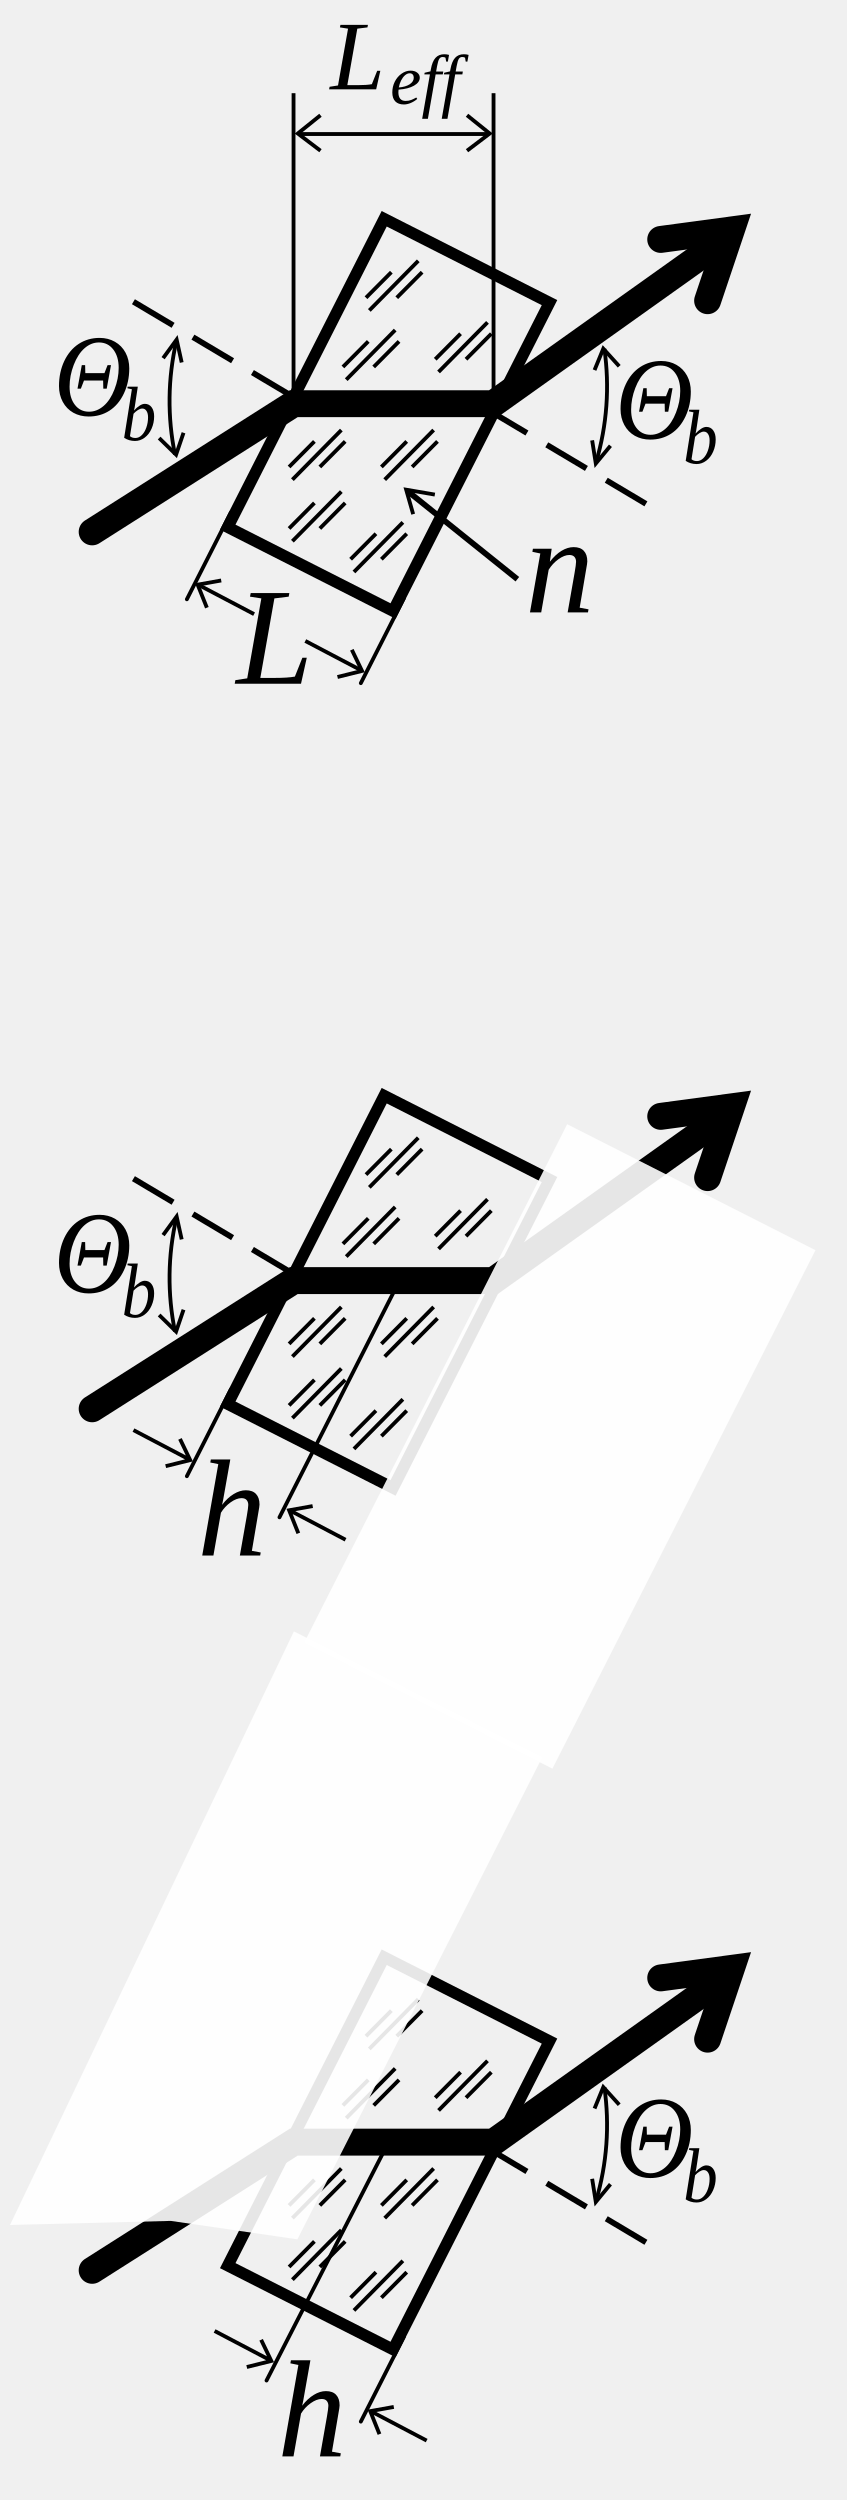
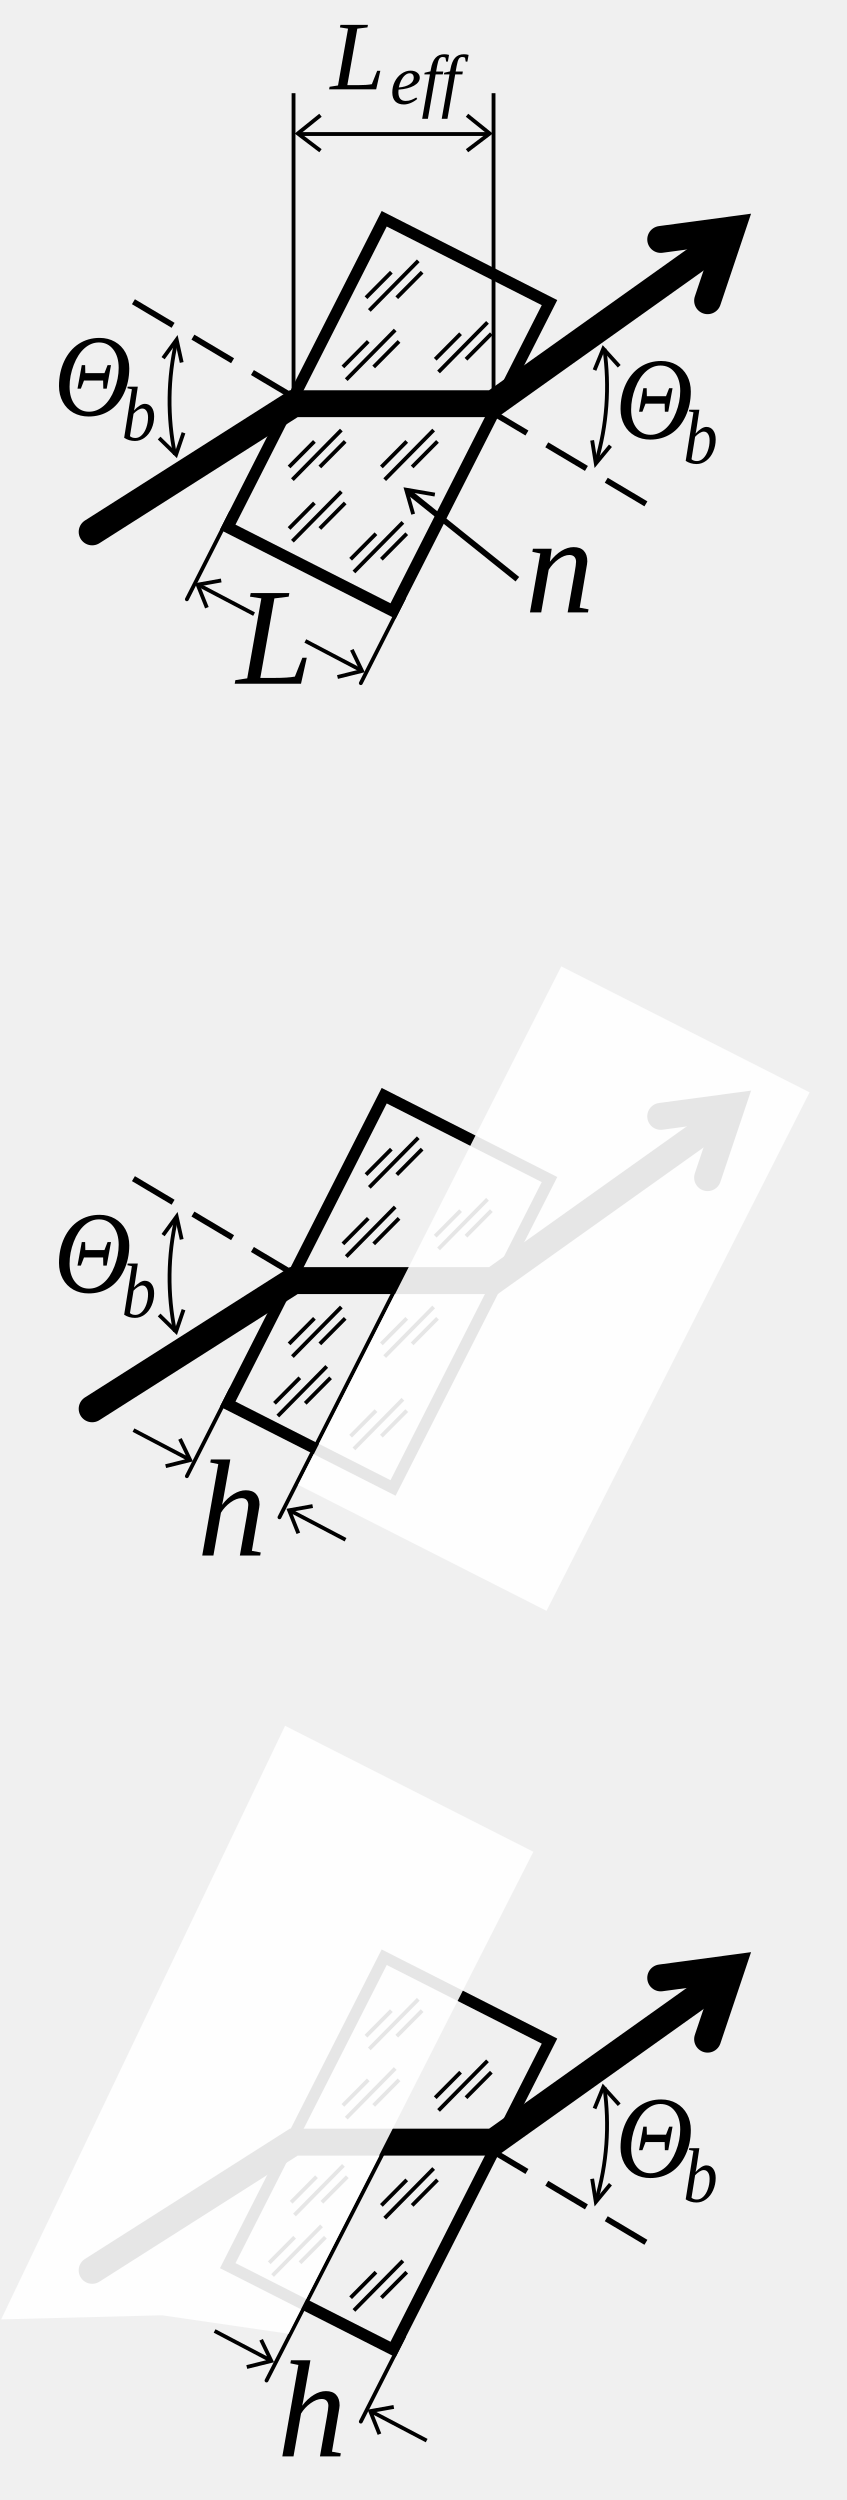
<svg xmlns="http://www.w3.org/2000/svg" version="1.0" width="220" height="650" id="svg2160">
  <defs id="defs2162">
    <marker refX="0" refY="0" orient="auto" id="TriangleInM" style="overflow:visible">
      <path d="M 5.77,0 -2.88,5 V -5 Z" transform="scale(-0.4)" id="path3240" style="fill-rule:evenodd;stroke:#000000;stroke-width:1pt;marker-start:none" />
    </marker>
    <marker refX="0" refY="0" orient="auto" id="TriangleInS" style="overflow:visible">
      <path d="M 5.77,0 -2.88,5 V -5 Z" transform="scale(-0.2)" id="path3243" style="fill-rule:evenodd;stroke:#000000;stroke-width:1pt;marker-start:none" />
    </marker>
    <marker refX="0" refY="0" orient="auto" id="Arrow1Mend" style="overflow:visible">
      <path d="M 0,0 5,-5 -12.5,0 5,5 Z" transform="matrix(-0.4,0,0,-0.4,-4,0)" id="path3157" style="fill-rule:evenodd;stroke:#000000;stroke-width:1pt;marker-start:none" />
    </marker>
    <marker refX="0" refY="0" orient="auto" id="Arrow2Mstart" style="overflow:visible">
      <path d="M 8.719,4.034 -2.207,0.016 8.719,-4.002 c -1.745,2.372 -1.735,5.617 -6e-7,8.035 z" transform="scale(0.6)" id="path3172" style="font-size:12px;fill-rule:evenodd;stroke-width:0.625;stroke-linejoin:round" />
    </marker>
    <marker refX="0" refY="0" orient="auto" id="Arrow2Send" style="overflow:visible">
      <path d="M 8.719,4.034 -2.207,0.016 8.719,-4.002 c -1.745,2.372 -1.735,5.617 -6e-7,8.035 z" transform="matrix(-0.3,0,0,-0.3,0.69,0)" id="path3181" style="font-size:12px;fill-rule:evenodd;stroke-width:0.625;stroke-linejoin:round" />
    </marker>
    <marker refX="0" refY="0" orient="auto" id="TriangleOutS" style="overflow:visible">
      <path d="M 5.77,0 -2.88,5 V -5 Z" transform="scale(0.2)" id="path3252" style="fill-rule:evenodd;stroke:#000000;stroke-width:1pt;marker-start:none" />
    </marker>
    <marker refX="0" refY="0" orient="auto" id="TriangleOutM" style="overflow:visible">
      <path d="M 5.77,0 -2.88,5 V -5 Z" transform="scale(0.4)" id="path3249" style="fill-rule:evenodd;stroke:#000000;stroke-width:1pt;marker-start:none" />
    </marker>
    <marker refX="0" refY="0" orient="auto" id="Arrow2Mend" style="overflow:visible">
      <path d="M 8.719,4.034 -2.207,0.016 8.719,-4.002 c -1.745,2.372 -1.735,5.617 -6e-7,8.035 z" transform="scale(-0.6)" id="path3175" style="font-size:12px;fill-rule:evenodd;stroke-width:0.625;stroke-linejoin:round" />
    </marker>
    <marker refX="0" refY="0" orient="auto" id="Arrow2Lend" style="overflow:visible">
      <path d="M 8.719,4.034 -2.207,0.016 8.719,-4.002 c -1.745,2.372 -1.735,5.617 -6e-7,8.035 z" transform="matrix(-1.1,0,0,-1.1,-1.1,0)" id="path3169" style="font-size:12px;fill-rule:evenodd;stroke-width:0.625;stroke-linejoin:round" />
    </marker>
    <marker refX="0" refY="0" orient="auto" id="Arrow1Lend" style="overflow:visible">
      <path d="M 0,0 5,-5 -12.5,0 5,5 Z" transform="matrix(-0.8,0,0,-0.8,-10,0)" id="path3151" style="fill-rule:evenodd;stroke:#000000;stroke-width:1pt;marker-start:none" />
    </marker>
  </defs>
  <path style="fill:none;stroke:#000000;stroke-width:1.5;stroke-linecap:butt;stroke-linejoin:miter;stroke-miterlimit:4;stroke-dasharray:12, 6;stroke-dashoffset:0;stroke-opacity:1" id="path3427" d="M 75.937,103 33.028,77.455" />
  <path style="fill:none;stroke:#000000;stroke-width:1.5;stroke-linecap:butt;stroke-linejoin:miter;stroke-miterlimit:4;stroke-dasharray:12, 6;stroke-dashoffset:0;stroke-opacity:1" id="path4402" d="M 167.937,131 125.028,105.455" />
  <path style="fill:none;stroke:#000000;stroke-width:7;stroke-linecap:round;stroke-linejoin:miter;stroke-miterlimit:4;stroke-dasharray:none;stroke-opacity:1;marker-start:none;marker-end:none" id="path5761" d="m 185.276,64.372 -57.001,40.59 H 76.372 L 23.962,138.286" />
  <path style="fill:none;stroke:#000000;stroke-width:7;stroke-linecap:round;stroke-linejoin:miter;stroke-miterlimit:4;stroke-dasharray:none;stroke-opacity:1" id="path5902" d="m 171.787,62.254 18.377,-2.474 -6.186,18.403" />
  <g id="g4125" transform="translate(10,52)">
    <path d="m 147.141,38.697 c 1.408,9.854 0.675,19.895 -2.147,29.441" id="path5460" style="fill:none;stroke:#000000;stroke-width:1;stroke-linecap:butt;stroke-linejoin:miter;stroke-miterlimit:4;stroke-dasharray:none;stroke-dashoffset:0;stroke-opacity:1;marker-start:none;marker-end:none" />
    <path d="m 148.716,63.897 -3.807,4.613 -0.951,-6.021" id="path5878" style="fill:none;stroke:#000000;stroke-width:1px;stroke-linecap:butt;stroke-linejoin:miter;stroke-opacity:1" />
    <path d="m 144.58,44.221 2.276,-5.565 4.138,4.573" id="path5880" style="fill:none;stroke:#000000;stroke-width:1px;stroke-linecap:butt;stroke-linejoin:miter;stroke-opacity:1" />
  </g>
  <g id="g4134" transform="translate(10,52)">
    <path d="M 35.494,66.187 C 33.495,56.436 33.621,46.368 35.863,36.67" id="path4900" style="fill:none;stroke:#000000;stroke-width:1;stroke-linecap:butt;stroke-linejoin:miter;stroke-miterlimit:4;stroke-dasharray:none;stroke-dashoffset:0;stroke-opacity:1;marker-start:none;marker-end:none" />
    <path d="M 32.403,41.127 35.926,36.293 37.238,42.245" id="path4902" style="fill:none;stroke:#000000;stroke-width:1px;stroke-linecap:butt;stroke-linejoin:miter;stroke-opacity:1" />
    <path d="m 37.718,60.519 -1.937,5.692 -4.406,-4.315" id="path4904" style="fill:none;stroke:#000000;stroke-width:1px;stroke-linecap:butt;stroke-linejoin:miter;stroke-opacity:1" />
  </g>
  <g id="g4130" transform="translate(10,52)">
    <path d="M 124.515,98.594 95.97,75.685" id="path5602" style="fill:none;stroke:#000000;stroke-width:1.5;stroke-linecap:butt;stroke-linejoin:miter;stroke-miterlimit:4;stroke-dasharray:none;stroke-opacity:1;marker-end:none" />
    <path d="m 97.424,81.685 -1.818,-6.364 7.455,1.273" id="path4610" style="fill:none;stroke:#000000;stroke-width:1px;stroke-linecap:butt;stroke-linejoin:miter;stroke-opacity:1" />
  </g>
  <text style="font-style:italic;font-variant:normal;font-weight:normal;font-stretch:normal;font-size:10px;line-height:0%;font-family:'Times New Roman';-inkscape-font-specification:'Times New Roman Italic';text-align:start;writing-mode:lr-tb;text-anchor:start;fill:#000000;fill-opacity:1;stroke:none" xml:space="preserve" id="text6221" y="159.218" x="136.513">
    <tspan style="font-size:36px" id="tspan6223" y="159.218" x="136.513">n</tspan>
  </text>
  <path style="fill:none;stroke:#000000;stroke-width:1px;stroke-linecap:butt;stroke-linejoin:miter;stroke-opacity:1" id="path5511" d="m 96.023,80.712 12.725,-12.899 m -13.591,9.591 6.591,-6.636 m 1.409,6.636 6.591,-6.636" />
  <path style="fill:none;stroke:#000000;stroke-width:1px;stroke-linecap:butt;stroke-linejoin:miter;stroke-opacity:1" id="path5159" d="m 114.023,96.712 12.725,-12.899 m -13.591,9.591 6.591,-6.636 m 1.409,6.636 6.591,-6.636" />
  <path style="fill:none;stroke:#000000;stroke-width:1px;stroke-linecap:butt;stroke-linejoin:miter;stroke-opacity:1" id="path5161" d="m 90.023,98.712 12.725,-12.899 m -13.591,9.591 6.591,-6.636 m 1.409,6.636 6.591,-6.636" />
  <path style="fill:none;stroke:#000000;stroke-width:1px;stroke-linecap:butt;stroke-linejoin:miter;stroke-opacity:1" id="path5163" d="m 100.023,124.712 12.725,-12.899 m -13.591,9.591 6.591,-6.636 m 1.409,6.636 6.591,-6.636" />
  <path style="fill:none;stroke:#000000;stroke-width:1px;stroke-linecap:butt;stroke-linejoin:miter;stroke-opacity:1" id="path5165" d="m 76.023,124.712 12.725,-12.899 m -13.591,9.591 6.591,-6.636 m 1.409,6.636 6.591,-6.636" />
  <path style="fill:none;stroke:#000000;stroke-width:1px;stroke-linecap:butt;stroke-linejoin:miter;stroke-opacity:1" id="path5167" d="m 76.023,140.712 12.725,-12.899 m -13.591,9.591 6.591,-6.636 m 1.409,6.636 6.591,-6.636" />
  <text style="font-style:italic;font-variant:normal;font-weight:normal;font-stretch:normal;font-size:10px;line-height:0%;font-family:'Times New Roman';-inkscape-font-specification:'Times New Roman Italic';text-align:start;writing-mode:lr-tb;text-anchor:start;fill:#000000;fill-opacity:1;stroke:none" xml:space="preserve" id="text6225" y="177.776" x="61.449">
    <tspan style="font-size:36px" id="tspan6227" y="177.776" x="61.449">L</tspan>
  </text>
  <path style="fill:none;stroke:#000000;stroke-width:1px;stroke-linecap:butt;stroke-linejoin:miter;stroke-opacity:1" id="path6215" d="m 87.749,176.019 6.376,-1.577 -2.652,-5.504 m -37.684,-10.934 -2.398,-5.986 6.122,-1.094" />
  <path style="fill:none;stroke:#000000;stroke-width:1;stroke-linecap:butt;stroke-linejoin:miter;stroke-miterlimit:4;stroke-dasharray:none;stroke-opacity:1" id="path5174" d="M 66.06,159.675 51.646,152.092" />
  <path style="fill:none;stroke:#000000;stroke-width:1;stroke-linecap:butt;stroke-linejoin:miter;stroke-miterlimit:4;stroke-dasharray:none;stroke-opacity:1" id="path5176" d="M 93.794,174.229 79.38,166.647" />
  <g id="g4139" transform="translate(10,52)">
    <text x="155.776" y="59.675" transform="scale(0.9624467,1.039019)" id="text5198" xml:space="preserve" style="font-style:italic;font-variant:normal;font-weight:normal;font-stretch:normal;font-size:8.135px;line-height:0%;font-family:'Times New Roman';-inkscape-font-specification:'Times New Roman Italic';text-align:start;writing-mode:lr-tb;text-anchor:start;fill:#000000;fill-opacity:1;stroke:none">
      <tspan x="155.776" y="59.675" id="tspan5200" style="font-size:29.287px">Θ</tspan>
    </text>
    <text x="177.057" y="64.805" transform="scale(0.9466757,1.056328)" id="text5202" xml:space="preserve" style="font-style:italic;font-variant:normal;font-weight:normal;font-stretch:normal;font-size:5.282px;line-height:0%;font-family:'Times New Roman';-inkscape-font-specification:'Times New Roman Italic';text-align:start;writing-mode:lr-tb;text-anchor:start;fill:#000000;fill-opacity:1;stroke:none">
      <tspan x="177.057" y="64.805" id="tspan5204" style="font-size:19.015px">b</tspan>
    </text>
  </g>
  <g id="g4145" transform="translate(10,52)">
    <text x="4.08" y="53.9" transform="scale(0.9624467,1.039019)" id="text5214" xml:space="preserve" style="font-style:italic;font-variant:normal;font-weight:normal;font-stretch:normal;font-size:8.135px;line-height:0%;font-family:'Times New Roman';-inkscape-font-specification:'Times New Roman Italic';text-align:start;writing-mode:lr-tb;text-anchor:start;fill:#000000;fill-opacity:1;stroke:none">
      <tspan x="4.08" y="53.9" id="tspan5216" style="font-size:29.287px">Θ</tspan>
    </text>
    <text x="22.833" y="59.125" transform="scale(0.9466757,1.056328)" id="text5218" xml:space="preserve" style="font-style:italic;font-variant:normal;font-weight:normal;font-stretch:normal;font-size:5.282px;line-height:0%;font-family:'Times New Roman';-inkscape-font-specification:'Times New Roman Italic';text-align:start;writing-mode:lr-tb;text-anchor:start;fill:#000000;fill-opacity:1;stroke:none">
      <tspan x="22.833" y="59.125" id="tspan5220" style="font-size:19.015px">b</tspan>
    </text>
  </g>
  <rect style="fill:none;stroke:#000000;stroke-width:3;stroke-linecap:round;stroke-linejoin:miter;stroke-miterlimit:4;stroke-dasharray:none;stroke-dashoffset:21.444;stroke-opacity:1" id="rect6558" transform="rotate(26.90107)" y="5.529" x="114.817" height="89.915" width="48.195" />
  <path style="fill:none;stroke:#000000;stroke-width:1;stroke-linecap:round;stroke-linejoin:miter;stroke-miterlimit:4;stroke-dasharray:none;stroke-dashoffset:21.444;stroke-opacity:1" id="rect7418" d="M 105.004,155.564 93.814,177.621 M 48.584,155.815 60.026,133.263" />
  <path style="fill:none;stroke:#000000;stroke-width:1px;stroke-linecap:butt;stroke-linejoin:miter;stroke-opacity:1" id="path7421" d="m 92.023,148.712 12.725,-12.899 m -13.591,9.591 6.591,-6.636 m 1.409,6.636 6.591,-6.636" />
  <path d="M 75.937,331 33.028,305.455" id="path4151" style="fill:none;stroke:#000000;stroke-width:1.5;stroke-linecap:butt;stroke-linejoin:miter;stroke-miterlimit:4;stroke-dasharray:12, 6;stroke-dashoffset:0;stroke-opacity:1" />
  <path d="m 185.276,292.372 -57.001,40.59 H 76.372 L 23.962,366.286" id="path4155" style="fill:none;stroke:#000000;stroke-width:7;stroke-linecap:round;stroke-linejoin:miter;stroke-miterlimit:4;stroke-dasharray:none;stroke-opacity:1;marker-start:none;marker-end:none" />
  <path d="m 171.787,290.254 18.377,-2.474 -6.186,18.403" id="path4157" style="fill:none;stroke:#000000;stroke-width:7;stroke-linecap:round;stroke-linejoin:miter;stroke-miterlimit:4;stroke-dasharray:none;stroke-opacity:1" />
  <g id="g4167" transform="translate(10,280)">
    <path style="fill:none;stroke:#000000;stroke-width:1;stroke-linecap:butt;stroke-linejoin:miter;stroke-miterlimit:4;stroke-dasharray:none;stroke-dashoffset:0;stroke-opacity:1;marker-start:none;marker-end:none" id="path4169" d="M 35.494,66.187 C 33.495,56.436 33.621,46.368 35.863,36.67" />
    <path style="fill:none;stroke:#000000;stroke-width:1px;stroke-linecap:butt;stroke-linejoin:miter;stroke-opacity:1" id="path4171" d="M 32.403,41.127 35.926,36.293 37.238,42.245" />
    <path style="fill:none;stroke:#000000;stroke-width:1px;stroke-linecap:butt;stroke-linejoin:miter;stroke-opacity:1" id="path4173" d="m 37.718,60.519 -1.937,5.692 -4.406,-4.315" />
  </g>
  <path d="m 96.023,308.712 12.725,-12.899 m -13.591,9.591 6.591,-6.636 m 1.409,6.636 6.591,-6.636" id="path4185" style="fill:none;stroke:#000000;stroke-width:1px;stroke-linecap:butt;stroke-linejoin:miter;stroke-opacity:1" />
  <path d="m 114.023,324.712 12.725,-12.899 m -13.591,9.591 6.591,-6.636 m 1.409,6.636 6.591,-6.636" id="path4187" style="fill:none;stroke:#000000;stroke-width:1px;stroke-linecap:butt;stroke-linejoin:miter;stroke-opacity:1" />
  <path d="m 90.023,326.712 12.725,-12.899 m -13.591,9.591 6.591,-6.636 m 1.409,6.636 6.591,-6.636" id="path4189" style="fill:none;stroke:#000000;stroke-width:1px;stroke-linecap:butt;stroke-linejoin:miter;stroke-opacity:1" />
  <path d="m 100.023,352.712 12.725,-12.899 m -13.591,9.591 6.591,-6.636 m 1.409,6.636 6.591,-6.636" id="path4191" style="fill:none;stroke:#000000;stroke-width:1px;stroke-linecap:butt;stroke-linejoin:miter;stroke-opacity:1" />
  <path d="m 76.023,352.712 12.725,-12.899 m -13.591,9.591 6.591,-6.636 m 1.409,6.636 6.591,-6.636" id="path4193" style="fill:none;stroke:#000000;stroke-width:1px;stroke-linecap:butt;stroke-linejoin:miter;stroke-opacity:1" />
-   <path d="m 76.023,368.712 12.725,-12.899 m -13.591,9.591 6.591,-6.636 m 1.409,6.636 6.591,-6.636" id="path4195" style="fill:none;stroke:#000000;stroke-width:1px;stroke-linecap:butt;stroke-linejoin:miter;stroke-opacity:1" />
+   <path d="m 72.227,368.17 12.725,-12.899 m -13.591,9.591 6.591,-6.636 m 1.409,6.636 6.591,-6.636" id="path4195" style="fill:none;stroke:#000000;stroke-width:1px;stroke-linecap:butt;stroke-linejoin:miter;stroke-opacity:1" />
  <text x="51.286" y="404.434" id="text4197" xml:space="preserve" style="font-style:italic;font-variant:normal;font-weight:normal;font-stretch:normal;font-size:10px;line-height:0%;font-family:'Times New Roman';-inkscape-font-specification:'Times New Roman Italic';text-align:start;writing-mode:lr-tb;text-anchor:start;fill:#000000;fill-opacity:1;stroke:none">
    <tspan x="51.286" y="404.434" id="tspan4199" style="font-size:36px">h</tspan>
  </text>
  <path id="path4205" style="fill:none;stroke:#000000;stroke-width:1;stroke-linecap:butt;stroke-linejoin:miter;stroke-miterlimit:4;stroke-dasharray:none;stroke-opacity:1" d="m 49.115,379.41 -14.414,-7.582 m 8.369,9.372 6.376,-1.577 -2.652,-5.504" />
  <g id="g4217" transform="translate(10,280)">
    <text style="font-style:italic;font-variant:normal;font-weight:normal;font-stretch:normal;font-size:8.135px;line-height:0%;font-family:'Times New Roman';-inkscape-font-specification:'Times New Roman Italic';text-align:start;writing-mode:lr-tb;text-anchor:start;fill:#000000;fill-opacity:1;stroke:none" xml:space="preserve" id="text4219" transform="scale(0.9624467,1.039019)" y="53.9" x="4.08">
      <tspan style="font-size:29.287px" id="tspan4221" y="53.9" x="4.08">Θ</tspan>
    </text>
    <text style="font-style:italic;font-variant:normal;font-weight:normal;font-stretch:normal;font-size:5.282px;line-height:0%;font-family:'Times New Roman';-inkscape-font-specification:'Times New Roman Italic';text-align:start;writing-mode:lr-tb;text-anchor:start;fill:#000000;fill-opacity:1;stroke:none" xml:space="preserve" id="text4223" transform="scale(0.9466757,1.056328)" y="59.125" x="22.833">
      <tspan style="font-size:19.015px" id="tspan4225" y="59.125" x="22.833">b</tspan>
    </text>
  </g>
  <rect width="48.195" height="89.915" x="217.976" y="208.856" transform="rotate(26.90107)" id="rect4227" style="fill:none;stroke:#000000;stroke-width:3;stroke-linecap:round;stroke-linejoin:miter;stroke-miterlimit:4;stroke-dasharray:none;stroke-dashoffset:21.444;stroke-opacity:1" />
  <path d="M 103.648,333.394 72.661,394.502 M 48.584,383.815 60.026,361.263" id="path4229" style="fill:none;stroke:#000000;stroke-width:1;stroke-linecap:round;stroke-linejoin:miter;stroke-miterlimit:4;stroke-dasharray:none;stroke-dashoffset:21.444;stroke-opacity:1" />
  <path d="m 92.023,376.712 12.725,-12.899 m -13.591,9.591 6.591,-6.636 m 1.409,6.636 6.591,-6.636" id="path4231" style="fill:none;stroke:#000000;stroke-width:1px;stroke-linecap:butt;stroke-linejoin:miter;stroke-opacity:1" />
  <path id="path4233" style="fill:none;stroke:#000000;stroke-width:1px;stroke-linecap:butt;stroke-linejoin:miter;stroke-opacity:1" d="m 77.568,398.661 -2.398,-5.986 6.122,-1.094 m 8.546,8.75 -14.414,-7.582" />
-   <rect style="fill:#ffffff;fill-opacity:0.902;stroke:none" id="rect4237" transform="rotate(26.90107)" y="193.94" x="263.758" height="151.176" width="72.395" />
+   <rect style="fill:#ffffff;fill-opacity:0.902;stroke:none" id="rect4237" transform="rotate(26.90107)" y="158.039" x="243.823" height="151.176" width="72.395" />
  <path d="M 167.937,583 125.028,557.455" id="path4809" style="fill:none;stroke:#000000;stroke-width:1.5;stroke-linecap:butt;stroke-linejoin:miter;stroke-miterlimit:4;stroke-dasharray:12, 6;stroke-dashoffset:0;stroke-opacity:1" />
  <path d="m 185.276,516.372 -57.001,40.59 H 76.372 L 23.962,590.285" id="path4811" style="fill:none;stroke:#000000;stroke-width:7;stroke-linecap:round;stroke-linejoin:miter;stroke-miterlimit:4;stroke-dasharray:none;stroke-opacity:1;marker-start:none;marker-end:none" />
  <path d="m 171.787,514.254 18.377,-2.474 -6.186,18.403" id="path4813" style="fill:none;stroke:#000000;stroke-width:7;stroke-linecap:round;stroke-linejoin:miter;stroke-miterlimit:4;stroke-dasharray:none;stroke-opacity:1" />
  <g id="g4815" transform="translate(10,504)">
    <path style="fill:none;stroke:#000000;stroke-width:1;stroke-linecap:butt;stroke-linejoin:miter;stroke-miterlimit:4;stroke-dasharray:none;stroke-dashoffset:0;stroke-opacity:1;marker-start:none;marker-end:none" id="path4817" d="m 147.141,38.697 c 1.408,9.854 0.675,19.895 -2.147,29.441" />
    <path style="fill:none;stroke:#000000;stroke-width:1px;stroke-linecap:butt;stroke-linejoin:miter;stroke-opacity:1" id="path4819" d="m 148.716,63.897 -3.807,4.613 -0.951,-6.021" />
    <path style="fill:none;stroke:#000000;stroke-width:1px;stroke-linecap:butt;stroke-linejoin:miter;stroke-opacity:1" id="path4821" d="m 144.58,44.221 2.276,-5.565 4.138,4.573" />
  </g>
  <path d="m 96.023,532.712 12.725,-12.899 m -13.591,9.591 6.591,-6.636 m 1.409,6.636 6.591,-6.636" id="path4841" style="fill:none;stroke:#000000;stroke-width:1px;stroke-linecap:butt;stroke-linejoin:miter;stroke-opacity:1" />
  <path d="m 114.023,548.712 12.725,-12.899 m -13.591,9.591 6.591,-6.636 m 1.409,6.636 6.591,-6.636" id="path4843" style="fill:none;stroke:#000000;stroke-width:1px;stroke-linecap:butt;stroke-linejoin:miter;stroke-opacity:1" />
  <path d="m 90.023,550.712 12.725,-12.899 m -13.591,9.591 6.591,-6.636 m 1.409,6.636 6.591,-6.636" id="path4845" style="fill:none;stroke:#000000;stroke-width:1px;stroke-linecap:butt;stroke-linejoin:miter;stroke-opacity:1" />
  <path d="m 100.023,576.712 12.725,-12.899 m -13.591,9.591 6.591,-6.636 m 1.409,6.636 6.591,-6.636" id="path4847" style="fill:none;stroke:#000000;stroke-width:1px;stroke-linecap:butt;stroke-linejoin:miter;stroke-opacity:1" />
-   <path d="m 76.023,576.712 12.725,-12.899 m -13.591,9.591 6.591,-6.636 m 1.409,6.636 6.591,-6.636" id="path4849" style="fill:none;stroke:#000000;stroke-width:1px;stroke-linecap:butt;stroke-linejoin:miter;stroke-opacity:1" />
-   <path d="m 76.023,592.712 12.725,-12.899 m -13.591,9.591 6.591,-6.636 m 1.409,6.636 6.591,-6.636" id="path4851" style="fill:none;stroke:#000000;stroke-width:1px;stroke-linecap:butt;stroke-linejoin:miter;stroke-opacity:1" />
+   <path d="m 76.566,575.898 12.725,-12.899 m -13.591,9.591 6.591,-6.636 m 1.409,6.636 6.591,-6.636" id="path4849" style="fill:none;stroke:#000000;stroke-width:1px;stroke-linecap:butt;stroke-linejoin:miter;stroke-opacity:1" />
+   <path d="m 70.871,591.627 12.725,-12.899 m -13.591,9.591 6.591,-6.636 m 1.409,6.636 6.591,-6.636" id="path4851" style="fill:none;stroke:#000000;stroke-width:1px;stroke-linecap:butt;stroke-linejoin:miter;stroke-opacity:1" />
  <g id="g4863" transform="translate(10,504)">
    <text style="font-style:italic;font-variant:normal;font-weight:normal;font-stretch:normal;font-size:8.135px;line-height:0%;font-family:'Times New Roman';-inkscape-font-specification:'Times New Roman Italic';text-align:start;writing-mode:lr-tb;text-anchor:start;fill:#000000;fill-opacity:1;stroke:none" xml:space="preserve" id="text4865" transform="scale(0.9624467,1.039019)" y="59.675" x="155.776">
      <tspan style="font-size:29.287px" id="tspan4867" y="59.675" x="155.776">Θ</tspan>
    </text>
    <text style="font-style:italic;font-variant:normal;font-weight:normal;font-stretch:normal;font-size:5.282px;line-height:0%;font-family:'Times New Roman';-inkscape-font-specification:'Times New Roman Italic';text-align:start;writing-mode:lr-tb;text-anchor:start;fill:#000000;fill-opacity:1;stroke:none" xml:space="preserve" id="text4869" transform="scale(0.9466757,1.056328)" y="64.805" x="177.057">
      <tspan style="font-size:19.015px" id="tspan4871" y="64.805" x="177.057">b</tspan>
    </text>
  </g>
  <rect width="48.195" height="89.915" x="319.326" y="408.618" transform="rotate(26.90107)" id="rect4883" style="fill:none;stroke:#000000;stroke-width:3;stroke-linecap:round;stroke-linejoin:miter;stroke-miterlimit:4;stroke-dasharray:none;stroke-dashoffset:21.444;stroke-opacity:1" />
  <path d="M 105.004,607.564 93.814,629.621 M 69.294,618.937 101.062,556.883" id="path4885" style="fill:none;stroke:#000000;stroke-width:1;stroke-linecap:round;stroke-linejoin:miter;stroke-miterlimit:4;stroke-dasharray:none;stroke-dashoffset:21.444;stroke-opacity:1" />
  <path d="m 92.023,600.712 12.725,-12.899 m -13.591,9.591 6.591,-6.636 m 1.409,6.636 6.591,-6.636" id="path4887" style="fill:none;stroke:#000000;stroke-width:1px;stroke-linecap:butt;stroke-linejoin:miter;stroke-opacity:1" />
  <text style="font-style:italic;font-variant:normal;font-weight:normal;font-stretch:normal;font-size:10px;line-height:0%;font-family:'Times New Roman';-inkscape-font-specification:'Times New Roman Italic';text-align:start;writing-mode:lr-tb;text-anchor:start;fill:#000000;fill-opacity:1;stroke:none" xml:space="preserve" id="text4889" y="638.657" x="72.108">
    <tspan style="font-size:36px" id="tspan4891" y="638.657" x="72.108">h</tspan>
  </text>
  <path d="m 70.208,613.634 -14.414,-7.582 m 8.369,9.372 6.376,-1.577 -2.652,-5.504" style="fill:none;stroke:#000000;stroke-width:1;stroke-linecap:butt;stroke-linejoin:miter;stroke-miterlimit:4;stroke-dasharray:none;stroke-opacity:1" id="path4893" />
  <path d="m 98.661,632.885 -2.398,-5.986 6.122,-1.094 m 8.546,8.75 -14.414,-7.582" style="fill:none;stroke:#000000;stroke-width:1px;stroke-linecap:butt;stroke-linejoin:miter;stroke-opacity:1" id="path4895" />
-   <path style="fill:#ffffff;fill-opacity:0.902;stroke:none" d="m 76.417,424.156 64.561,32.755 -63.654,125.325 -32.919,-4.802 -41.811,1.064 z" id="rect4897" />
+   <path style="fill:#ffffff;fill-opacity:0.902;stroke:none" d="m 74.116,448.701 64.561,32.755 -63.654,125.325 -32.919,-4.802 -41.811,1.064 z" id="rect4897" />
  <path style="fill:none;stroke:#000000;stroke-width:1px;stroke-linecap:butt;stroke-linejoin:miter;stroke-opacity:1" d="M 76.32,104.821 V 24.229" id="path4903" />
  <path id="path4905" d="M 128.32,104.821 V 24.229" style="fill:none;stroke:#000000;stroke-width:1px;stroke-linecap:butt;stroke-linejoin:miter;stroke-opacity:1" />
  <text x="85.868" y="23.219" id="text4907" xml:space="preserve" style="font-style:italic;font-variant:normal;font-weight:normal;font-stretch:normal;font-size:7.104px;line-height:0%;font-family:'Times New Roman';-inkscape-font-specification:'Times New Roman Italic';text-align:start;writing-mode:lr-tb;text-anchor:start;fill:#000000;fill-opacity:1;stroke:none">
    <tspan x="85.868" y="23.219" id="tspan4909" style="font-size:25.574px">L</tspan>
  </text>
  <text style="font-style:italic;font-variant:normal;font-weight:normal;font-stretch:normal;font-size:5.085px;line-height:0%;font-family:'Times New Roman';-inkscape-font-specification:'Times New Roman Italic';text-align:start;writing-mode:lr-tb;text-anchor:start;fill:#000000;fill-opacity:1;stroke:none" xml:space="preserve" id="text4911" y="26.992" x="101.436">
    <tspan style="font-size:18.304px" id="tspan4913" y="26.992" x="101.436">eff</tspan>
  </text>
  <path style="fill:none;stroke:#000000;stroke-width:1px;stroke-linecap:butt;stroke-linejoin:miter;stroke-opacity:1" d="M 77.831,34.847 H 126.915" id="path4917" />
  <path style="fill:none;stroke:#000000;stroke-width:1px;stroke-linecap:butt;stroke-linejoin:miter;stroke-opacity:1" d="m 83.322,29.966 -5.898,4.746 5.898,4.475" id="path4919" />
  <path id="path4921" d="m 121.424,29.966 5.898,4.746 -5.898,4.475" style="fill:none;stroke:#000000;stroke-width:1px;stroke-linecap:butt;stroke-linejoin:miter;stroke-opacity:1" />
</svg>
